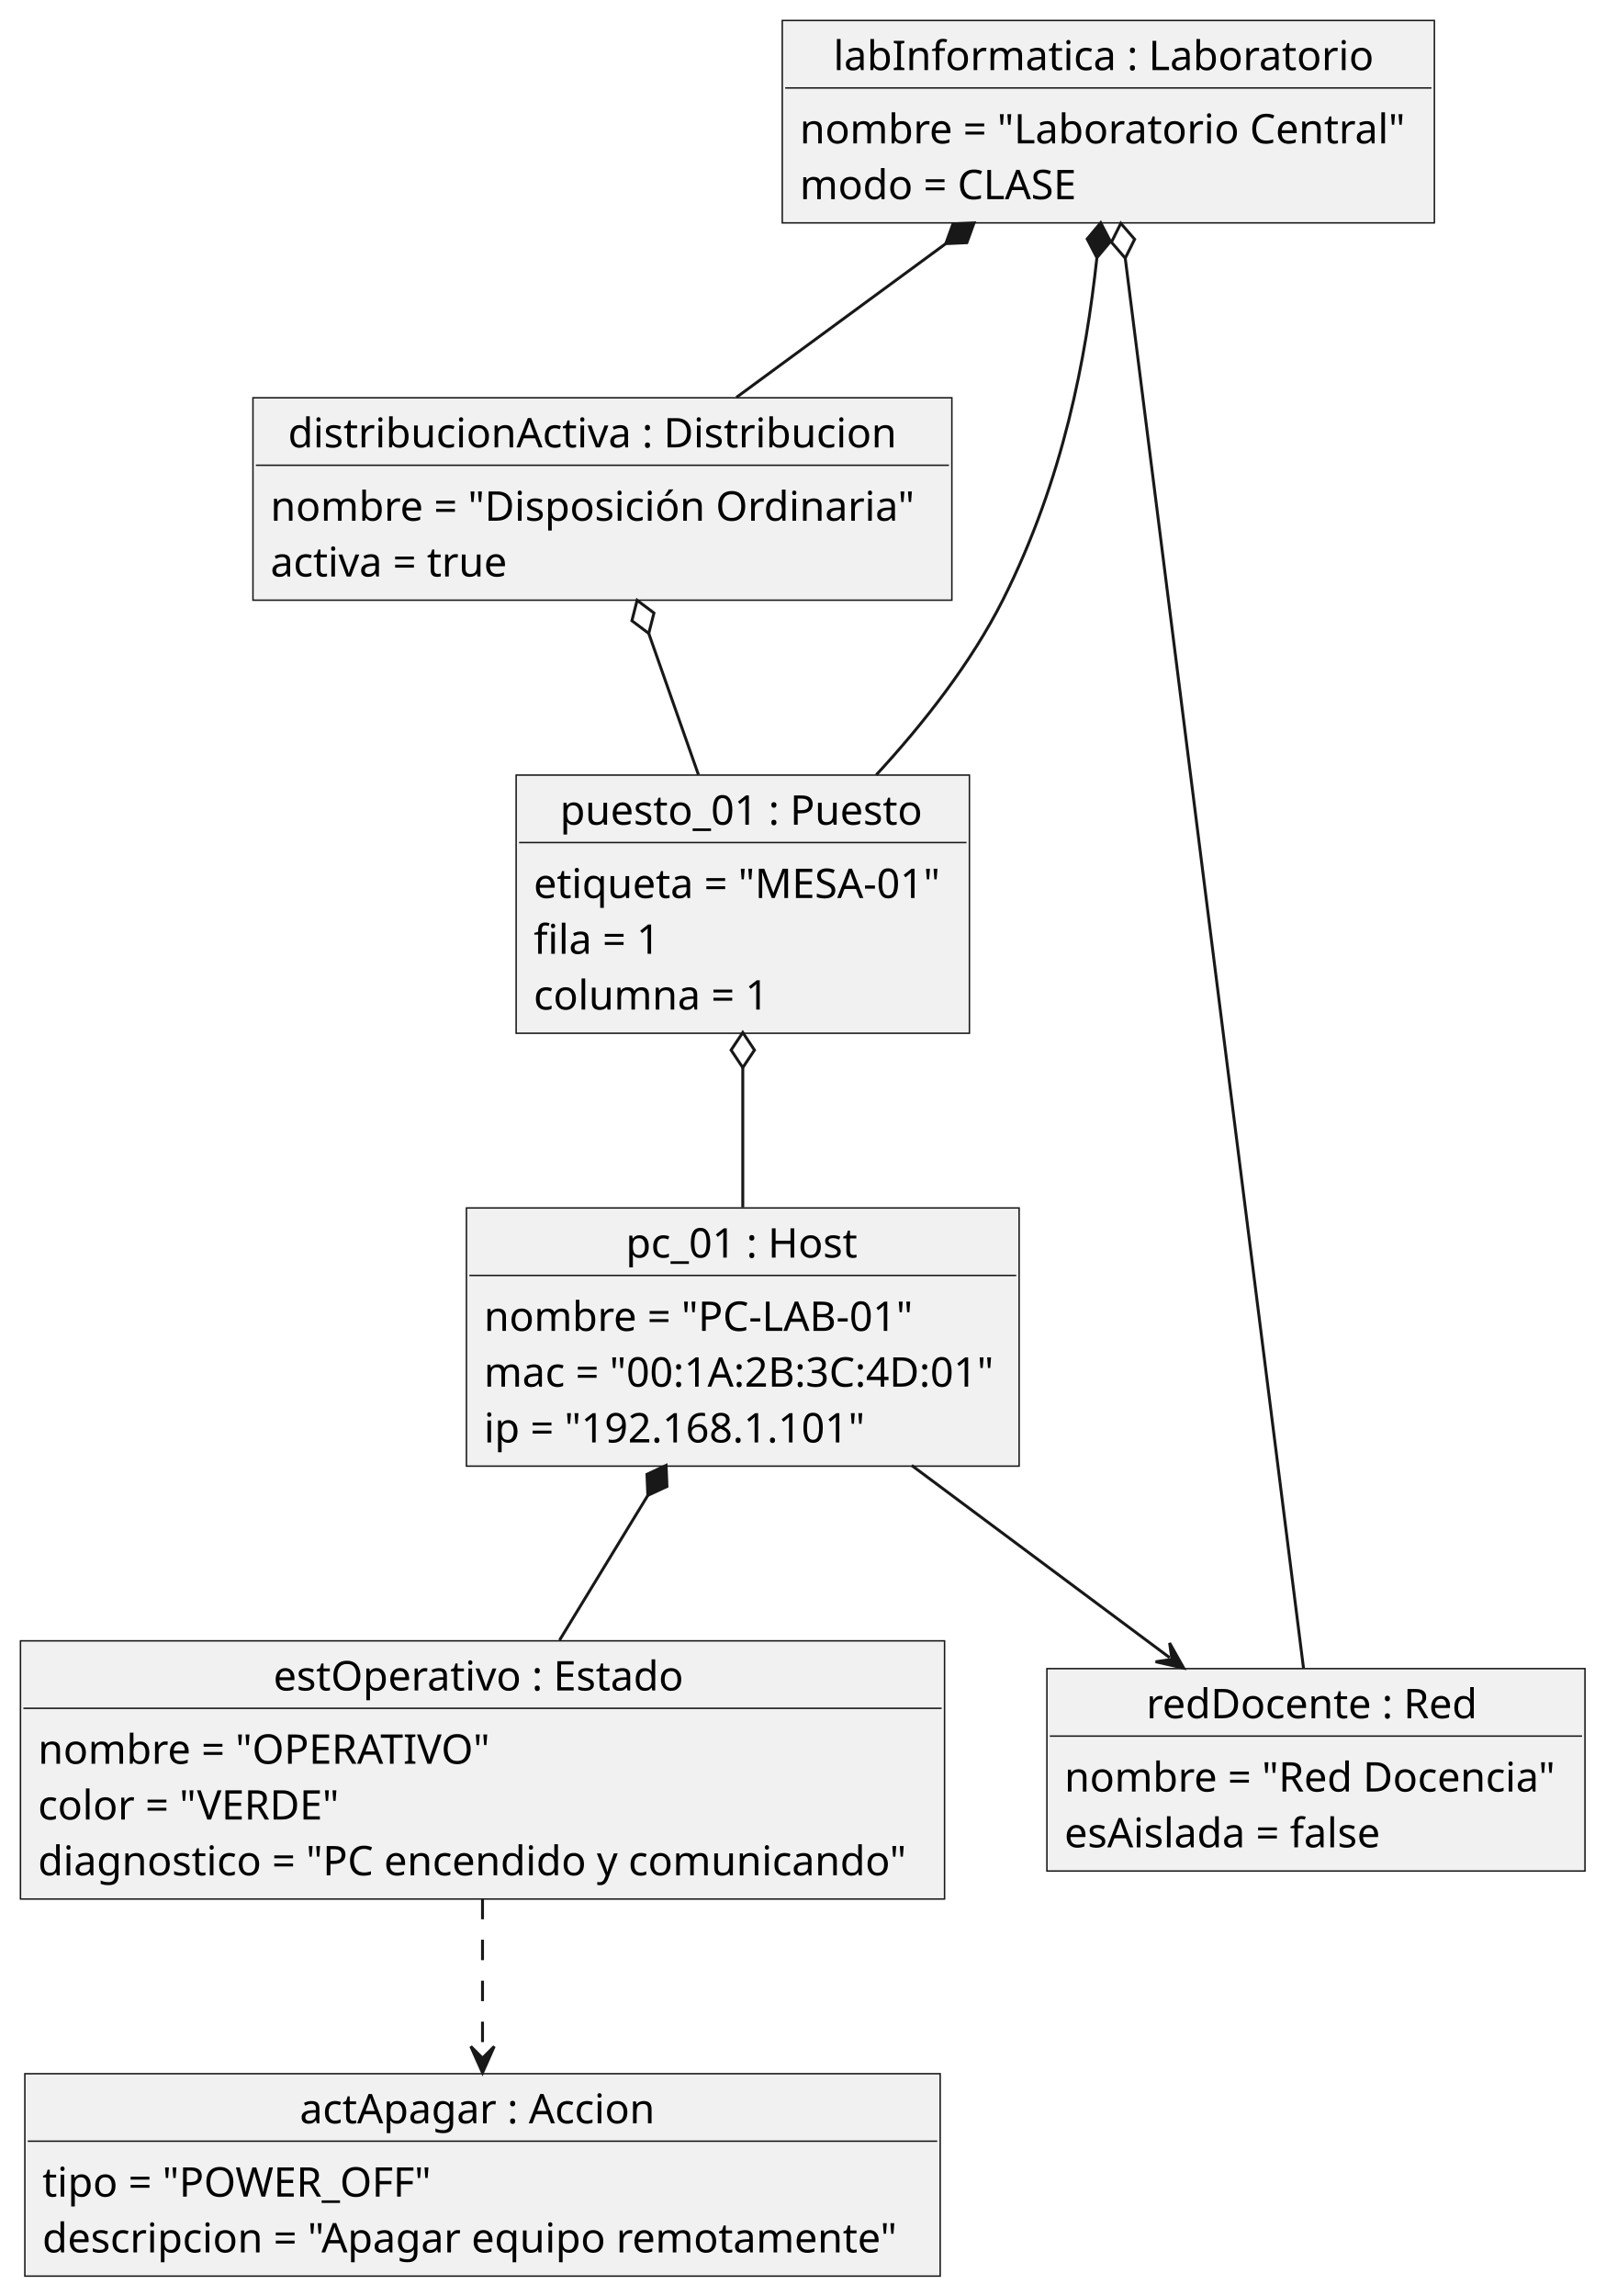
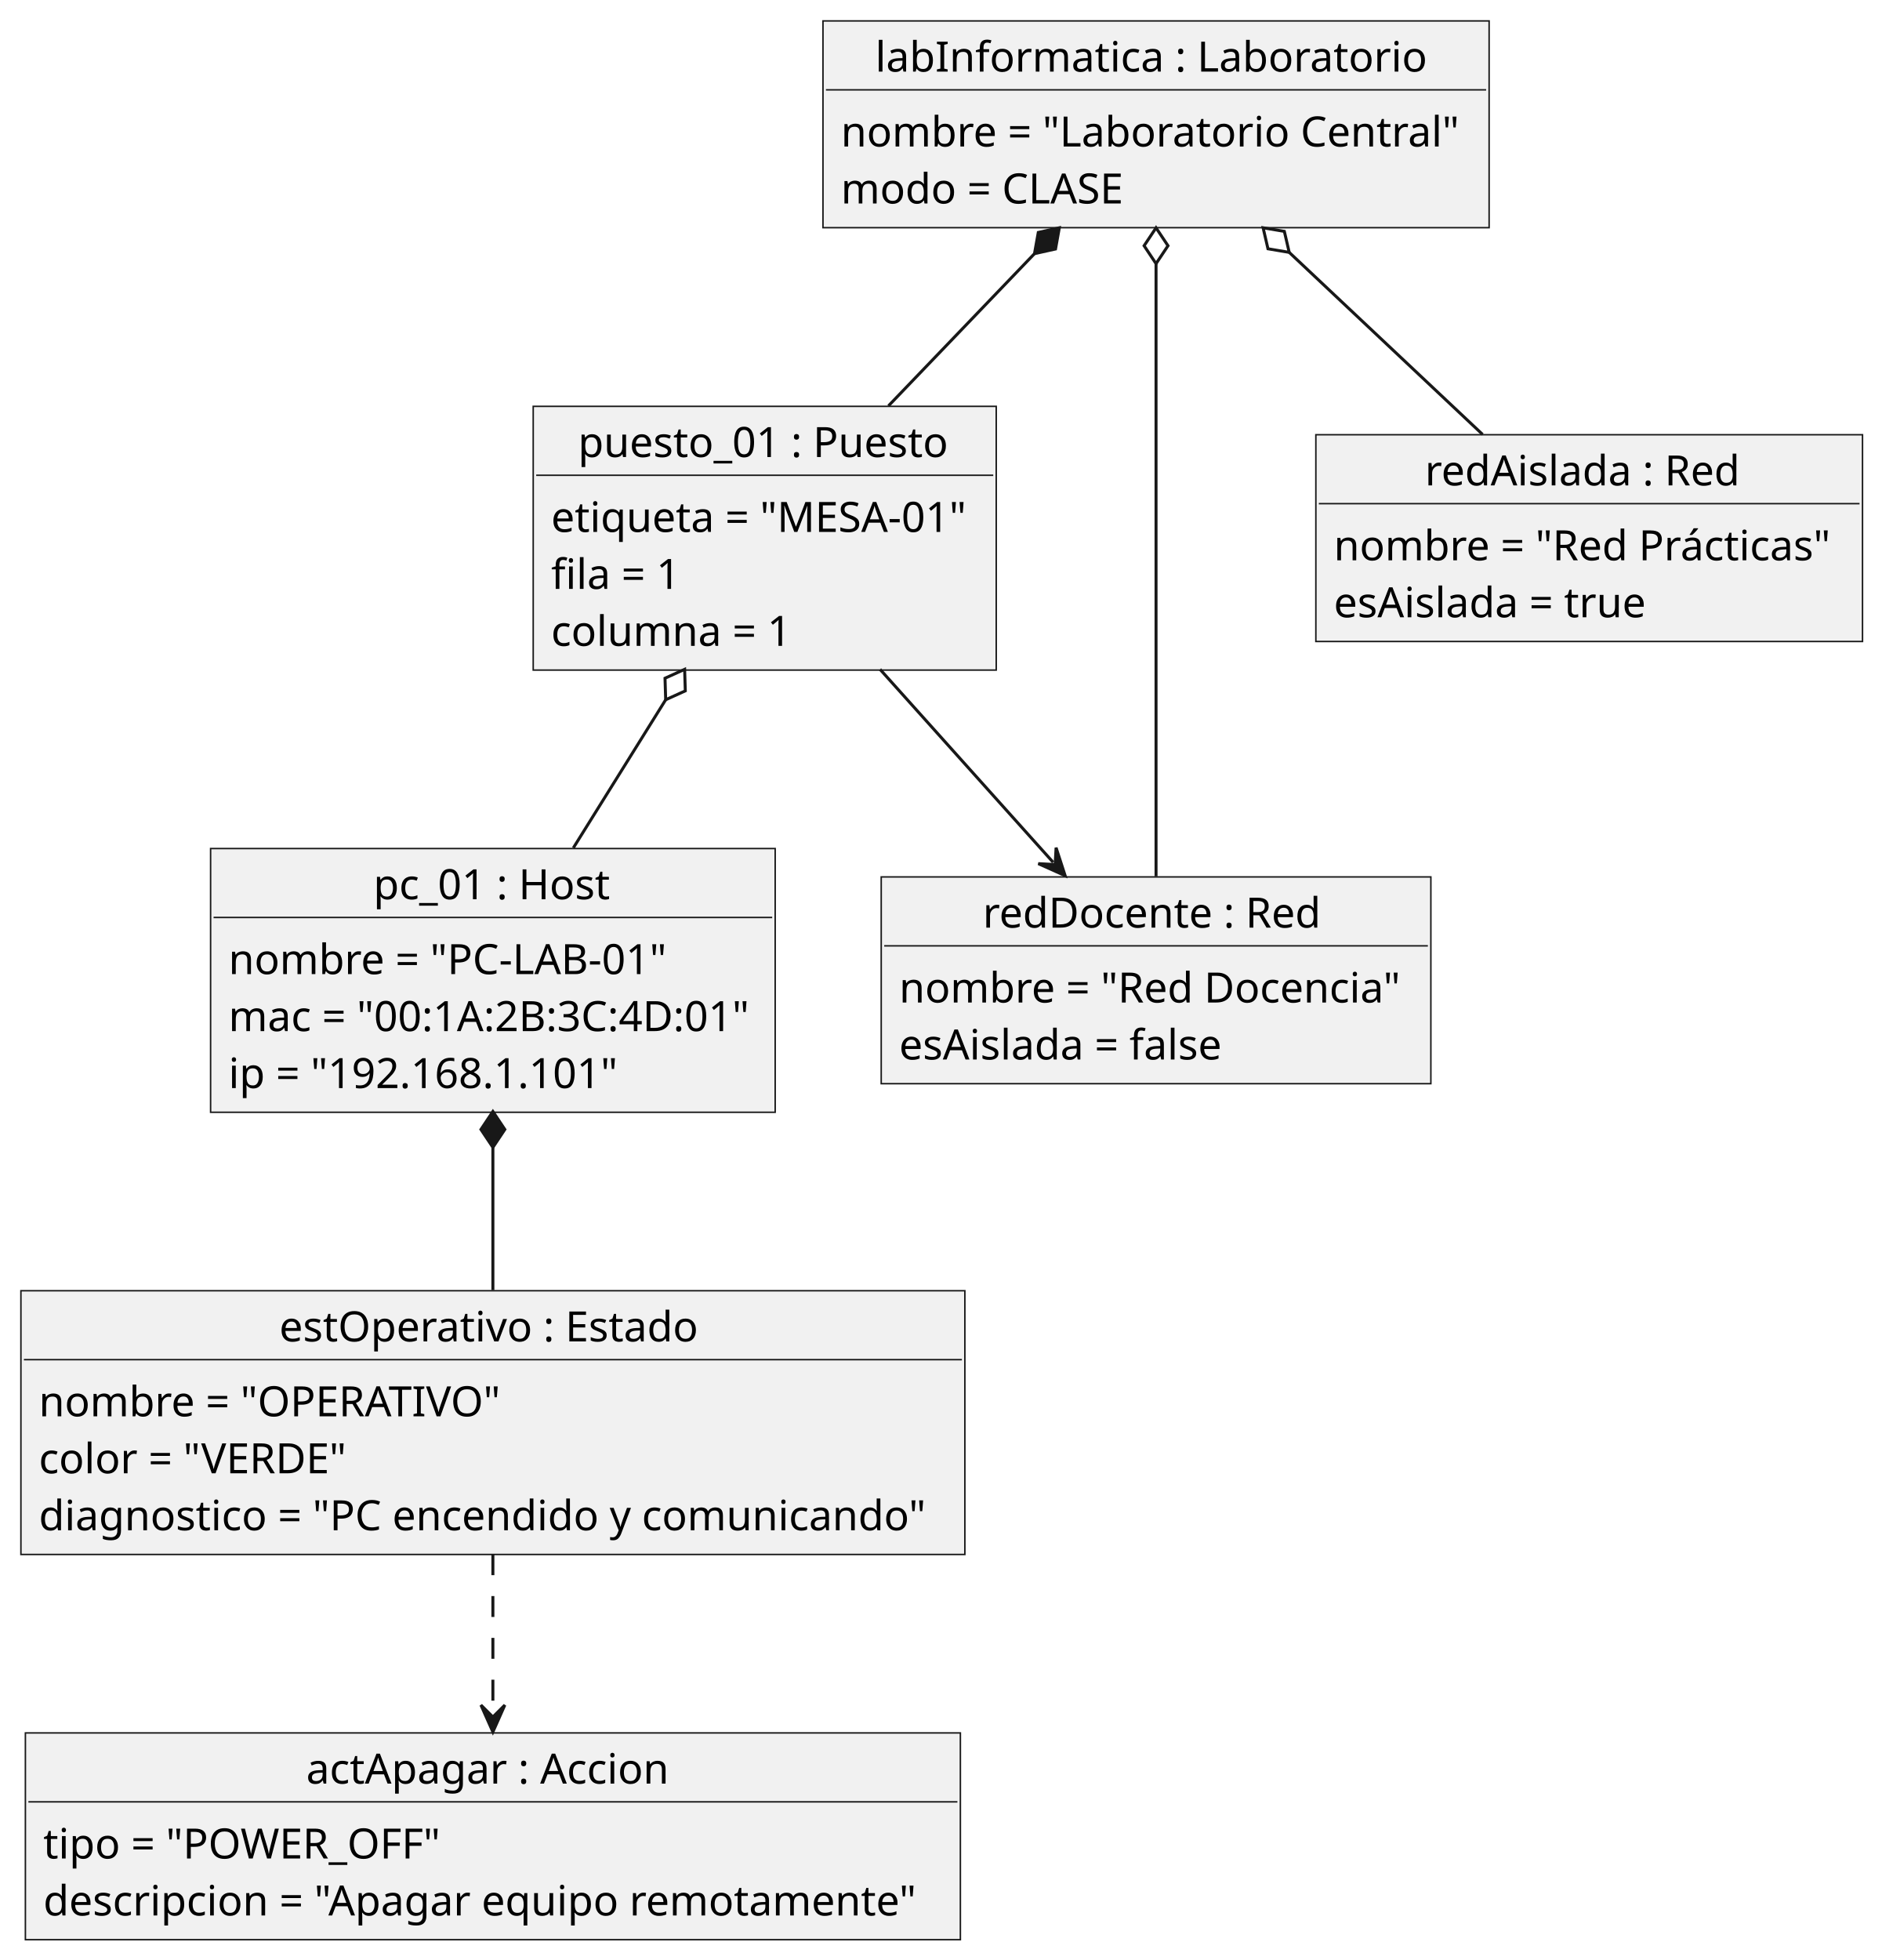
- <svg xmlns="http://www.w3.org/2000/svg" contentStyleType="text/css" height="785px" preserveAspectRatio="none" style="width:549px;height:785px;background:#FFFFFF;" version="1.1" viewBox="0 0 549 785" width="549px" zoomAndPan="magnify">
+ <svg xmlns="http://www.w3.org/2000/svg" contentStyleType="text/css" height="656px" preserveAspectRatio="none" style="width:630px;height:656px;background:#FFFFFF;" version="1.1" viewBox="0 0 630 656" width="630px" zoomAndPan="magnify">
  <defs />
  <g>
    <g id="elem_lab">
-       <rect fill="#F1F1F1" height="69.204" style="stroke:#181818;stroke-width:0.5;" width="223" x="267.5" y="7" />
-       <text fill="#000000" font-family="sans-serif" font-size="14" lengthAdjust="spacing" textLength="188" x="285" y="23.966">labInformatica : Laboratorio</text>
-       <line style="stroke:#181818;stroke-width:0.5;" x1="268.5" x2="489.5" y1="30.068" y2="30.068" />
-       <text fill="#000000" font-family="sans-serif" font-size="14" lengthAdjust="spacing" textLength="211" x="273.5" y="49.034">nombre = "Laboratorio Central"</text>
-       <text fill="#000000" font-family="sans-serif" font-size="14" lengthAdjust="spacing" textLength="95" x="273.5" y="68.102">modo = CLASE</text>
-     </g>
-     <g id="elem_dist">
-       <rect fill="#F1F1F1" height="69.204" style="stroke:#181818;stroke-width:0.5;" width="239" x="86.5" y="136" />
-       <text fill="#000000" font-family="sans-serif" font-size="14" lengthAdjust="spacing" textLength="215" x="98.5" y="152.966">distribucionActiva : Distribucion</text>
-       <line style="stroke:#181818;stroke-width:0.5;" x1="87.5" x2="324.5" y1="159.068" y2="159.068" />
-       <text fill="#000000" font-family="sans-serif" font-size="14" lengthAdjust="spacing" textLength="227" x="92.5" y="178.034">nombre = "Disposición Ordinaria"</text>
-       <text fill="#000000" font-family="sans-serif" font-size="14" lengthAdjust="spacing" textLength="83" x="92.5" y="197.102">activa = true</text>
+       <rect fill="#F1F1F1" height="69.204" style="stroke:#181818;stroke-width:0.5;" width="223" x="275.5" y="7" />
+       <text fill="#000000" font-family="sans-serif" font-size="14" lengthAdjust="spacing" textLength="188" x="293" y="23.966">labInformatica : Laboratorio</text>
+       <line style="stroke:#181818;stroke-width:0.5;" x1="276.5" x2="497.5" y1="30.068" y2="30.068" />
+       <text fill="#000000" font-family="sans-serif" font-size="14" lengthAdjust="spacing" textLength="211" x="281.5" y="49.034">nombre = "Laboratorio Central"</text>
+       <text fill="#000000" font-family="sans-serif" font-size="14" lengthAdjust="spacing" textLength="95" x="281.5" y="68.102">modo = CLASE</text>
    </g>
    <g id="elem_puesto">
-       <rect fill="#F1F1F1" height="88.272" style="stroke:#181818;stroke-width:0.5;" width="155" x="176.5" y="265" />
-       <text fill="#000000" font-family="sans-serif" font-size="14" lengthAdjust="spacing" textLength="125" x="191.5" y="281.966">puesto_01 : Puesto</text>
-       <line style="stroke:#181818;stroke-width:0.5;" x1="177.5" x2="330.5" y1="288.068" y2="288.068" />
-       <text fill="#000000" font-family="sans-serif" font-size="14" lengthAdjust="spacing" textLength="143" x="182.5" y="307.034">etiqueta = "MESA-01"</text>
-       <text fill="#000000" font-family="sans-serif" font-size="14" lengthAdjust="spacing" textLength="45" x="182.5" y="326.102">fila = 1</text>
-       <text fill="#000000" font-family="sans-serif" font-size="14" lengthAdjust="spacing" textLength="82" x="182.5" y="345.17">columna = 1</text>
+       <rect fill="#F1F1F1" height="88.272" style="stroke:#181818;stroke-width:0.5;" width="155" x="178.5" y="136" />
+       <text fill="#000000" font-family="sans-serif" font-size="14" lengthAdjust="spacing" textLength="125" x="193.5" y="152.966">puesto_01 : Puesto</text>
+       <line style="stroke:#181818;stroke-width:0.5;" x1="179.5" x2="332.5" y1="159.068" y2="159.068" />
+       <text fill="#000000" font-family="sans-serif" font-size="14" lengthAdjust="spacing" textLength="143" x="184.5" y="178.034">etiqueta = "MESA-01"</text>
+       <text fill="#000000" font-family="sans-serif" font-size="14" lengthAdjust="spacing" textLength="45" x="184.5" y="197.102">fila = 1</text>
+       <text fill="#000000" font-family="sans-serif" font-size="14" lengthAdjust="spacing" textLength="82" x="184.5" y="216.17">columna = 1</text>
    </g>
    <g id="elem_host">
-       <rect fill="#F1F1F1" height="88.272" style="stroke:#181818;stroke-width:0.5;" width="189" x="159.5" y="413" />
-       <text fill="#000000" font-family="sans-serif" font-size="14" lengthAdjust="spacing" textLength="80" x="214" y="429.966">pc_01 : Host</text>
-       <line style="stroke:#181818;stroke-width:0.5;" x1="160.5" x2="347.5" y1="436.068" y2="436.068" />
-       <text fill="#000000" font-family="sans-serif" font-size="14" lengthAdjust="spacing" textLength="149" x="165.5" y="455.034">nombre = "PC-LAB-01"</text>
-       <text fill="#000000" font-family="sans-serif" font-size="14" lengthAdjust="spacing" textLength="177" x="165.5" y="474.102">mac = "00:1A:2B:3C:4D:01"</text>
-       <text fill="#000000" font-family="sans-serif" font-size="14" lengthAdjust="spacing" textLength="133" x="165.5" y="493.17">ip = "192.168.1.101"</text>
+       <rect fill="#F1F1F1" height="88.272" style="stroke:#181818;stroke-width:0.5;" width="189" x="70.5" y="284" />
+       <text fill="#000000" font-family="sans-serif" font-size="14" lengthAdjust="spacing" textLength="80" x="125" y="300.966">pc_01 : Host</text>
+       <line style="stroke:#181818;stroke-width:0.5;" x1="71.5" x2="258.5" y1="307.068" y2="307.068" />
+       <text fill="#000000" font-family="sans-serif" font-size="14" lengthAdjust="spacing" textLength="149" x="76.5" y="326.034">nombre = "PC-LAB-01"</text>
+       <text fill="#000000" font-family="sans-serif" font-size="14" lengthAdjust="spacing" textLength="177" x="76.5" y="345.102">mac = "00:1A:2B:3C:4D:01"</text>
+       <text fill="#000000" font-family="sans-serif" font-size="14" lengthAdjust="spacing" textLength="133" x="76.5" y="364.17">ip = "192.168.1.101"</text>
    </g>
-     <g id="elem_red">
-       <rect fill="#F1F1F1" height="69.204" style="stroke:#181818;stroke-width:0.5;" width="184" x="358" y="570.5" />
-       <text fill="#000000" font-family="sans-serif" font-size="14" lengthAdjust="spacing" textLength="116" x="392" y="587.466">redDocente : Red</text>
-       <line style="stroke:#181818;stroke-width:0.5;" x1="359" x2="541" y1="593.568" y2="593.568" />
-       <text fill="#000000" font-family="sans-serif" font-size="14" lengthAdjust="spacing" textLength="172" x="364" y="612.534">nombre = "Red Docencia"</text>
-       <text fill="#000000" font-family="sans-serif" font-size="14" lengthAdjust="spacing" textLength="112" x="364" y="631.602">esAislada = false</text>
+     <g id="elem_redDocente">
+       <rect fill="#F1F1F1" height="69.204" style="stroke:#181818;stroke-width:0.5;" width="184" x="295" y="293.5" />
+       <text fill="#000000" font-family="sans-serif" font-size="14" lengthAdjust="spacing" textLength="116" x="329" y="310.466">redDocente : Red</text>
+       <line style="stroke:#181818;stroke-width:0.5;" x1="296" x2="478" y1="316.568" y2="316.568" />
+       <text fill="#000000" font-family="sans-serif" font-size="14" lengthAdjust="spacing" textLength="172" x="301" y="335.534">nombre = "Red Docencia"</text>
+       <text fill="#000000" font-family="sans-serif" font-size="14" lengthAdjust="spacing" textLength="112" x="301" y="354.602">esAislada = false</text>
+     </g>
+     <g id="elem_redAislada">
+       <rect fill="#F1F1F1" height="69.204" style="stroke:#181818;stroke-width:0.5;" width="183" x="440.5" y="145.5" />
+       <text fill="#000000" font-family="sans-serif" font-size="14" lengthAdjust="spacing" textLength="110" x="477" y="162.466">redAislada : Red</text>
+       <line style="stroke:#181818;stroke-width:0.5;" x1="441.5" x2="622.5" y1="168.568" y2="168.568" />
+       <text fill="#000000" font-family="sans-serif" font-size="14" lengthAdjust="spacing" textLength="171" x="446.5" y="187.534">nombre = "Red Prácticas"</text>
+       <text fill="#000000" font-family="sans-serif" font-size="14" lengthAdjust="spacing" textLength="108" x="446.5" y="206.602">esAislada = true</text>
    </g>
    <g id="elem_estado">
-       <rect fill="#F1F1F1" height="88.272" style="stroke:#181818;stroke-width:0.5;" width="316" x="7" y="561" />
-       <text fill="#000000" font-family="sans-serif" font-size="14" lengthAdjust="spacing" textLength="143" x="93.5" y="577.966">estOperativo : Estado</text>
-       <line style="stroke:#181818;stroke-width:0.5;" x1="8" x2="322" y1="584.068" y2="584.068" />
-       <text fill="#000000" font-family="sans-serif" font-size="14" lengthAdjust="spacing" textLength="158" x="13" y="603.034">nombre = "OPERATIVO"</text>
-       <text fill="#000000" font-family="sans-serif" font-size="14" lengthAdjust="spacing" textLength="104" x="13" y="622.102">color = "VERDE"</text>
-       <text fill="#000000" font-family="sans-serif" font-size="14" lengthAdjust="spacing" textLength="304" x="13" y="641.17">diagnostico = "PC encendido y comunicando"</text>
+       <rect fill="#F1F1F1" height="88.272" style="stroke:#181818;stroke-width:0.5;" width="316" x="7" y="432" />
+       <text fill="#000000" font-family="sans-serif" font-size="14" lengthAdjust="spacing" textLength="143" x="93.5" y="448.966">estOperativo : Estado</text>
+       <line style="stroke:#181818;stroke-width:0.5;" x1="8" x2="322" y1="455.068" y2="455.068" />
+       <text fill="#000000" font-family="sans-serif" font-size="14" lengthAdjust="spacing" textLength="158" x="13" y="474.034">nombre = "OPERATIVO"</text>
+       <text fill="#000000" font-family="sans-serif" font-size="14" lengthAdjust="spacing" textLength="104" x="13" y="493.102">color = "VERDE"</text>
+       <text fill="#000000" font-family="sans-serif" font-size="14" lengthAdjust="spacing" textLength="304" x="13" y="512.17">diagnostico = "PC encendido y comunicando"</text>
    </g>
    <g id="elem_accion">
-       <rect fill="#F1F1F1" height="69.204" style="stroke:#181818;stroke-width:0.5;" width="313" x="8.5" y="709" />
-       <text fill="#000000" font-family="sans-serif" font-size="14" lengthAdjust="spacing" textLength="125" x="102.5" y="725.966">actApagar : Accion</text>
-       <line style="stroke:#181818;stroke-width:0.5;" x1="9.5" x2="320.5" y1="732.068" y2="732.068" />
-       <text fill="#000000" font-family="sans-serif" font-size="14" lengthAdjust="spacing" textLength="134" x="14.5" y="751.034">tipo = "POWER_OFF"</text>
-       <text fill="#000000" font-family="sans-serif" font-size="14" lengthAdjust="spacing" textLength="301" x="14.5" y="770.102">descripcion = "Apagar equipo remotamente"</text>
-     </g>
-     <g id="link_lab_red">
-       <path codeLine="40" d="M384.786,88.265 C397.456,188.445 433.14,470.68 445.76,570.45 " fill="none" id="lab-backto-red" style="stroke:#181818;stroke-width:1.0;" />
-       <polygon fill="none" points="383.28,76.36,380.064,82.814,384.786,88.265,388.001,81.811,383.28,76.36" style="stroke:#181818;stroke-width:1.0;" />
-     </g>
-     <g id="link_lab_dist">
-       <path codeLine="41" d="M323.418,83.303 C298.298,101.754 276.93,117.43 251.82,135.86 " fill="none" id="lab-backto-dist" style="stroke:#181818;stroke-width:1.0;" />
-       <polygon fill="#181818" points="333.09,76.2,325.886,76.528,323.418,83.303,330.622,82.976,333.09,76.2" style="stroke:#181818;stroke-width:1.0;" />
+       <rect fill="#F1F1F1" height="69.204" style="stroke:#181818;stroke-width:0.5;" width="313" x="8.5" y="580" />
+       <text fill="#000000" font-family="sans-serif" font-size="14" lengthAdjust="spacing" textLength="125" x="102.5" y="596.966">actApagar : Accion</text>
+       <line style="stroke:#181818;stroke-width:0.5;" x1="9.5" x2="320.5" y1="603.068" y2="603.068" />
+       <text fill="#000000" font-family="sans-serif" font-size="14" lengthAdjust="spacing" textLength="134" x="14.5" y="622.034">tipo = "POWER_OFF"</text>
+       <text fill="#000000" font-family="sans-serif" font-size="14" lengthAdjust="spacing" textLength="301" x="14.5" y="641.102">descripcion = "Apagar equipo remotamente"</text>
    </g>
    <g id="link_lab_puesto">
-       <path codeLine="42" d="M375.096,88.099 C371.376,122.129 363.81,163.55 343,205 C332.08,226.75 315.54,247.68 299.67,264.91 " fill="none" id="lab-backto-puesto" style="stroke:#181818;stroke-width:1.0;" />
-       <polygon fill="#181818" points="376.4,76.17,371.772,81.7,375.096,88.099,379.724,82.569,376.4,76.17" style="stroke:#181818;stroke-width:1.0;" />
+       <path codeLine="40" d="M346.31,84.897 C329.03,102.897 315.9,116.59 297.42,135.84 " fill="none" id="lab-backto-puesto" style="stroke:#181818;stroke-width:1.0;" />
+       <polygon fill="#181818" points="354.62,76.24,347.579,77.798,346.31,84.897,353.35,83.338,354.62,76.24" style="stroke:#181818;stroke-width:1.0;" />
    </g>
-     <g id="link_dist_puesto">
-       <path codeLine="44" d="M221.845,216.562 C228.165,234.562 232.05,245.59 238.82,264.84 " fill="none" id="dist-backto-puesto" style="stroke:#181818;stroke-width:1.0;" />
-       <polygon fill="none" points="217.87,205.24,216.084,212.226,221.845,216.562,223.632,209.576,217.87,205.24" style="stroke:#181818;stroke-width:1.0;" />
+     <g id="link_lab_redDocente">
+       <path codeLine="41" d="M387,88.25 C387,143.01 387,238.56 387,293.29 " fill="none" id="lab-backto-redDocente" style="stroke:#181818;stroke-width:1.0;" />
+       <polygon fill="none" points="387,76.25,383,82.25,387,88.25,391,82.25,387,76.25" style="stroke:#181818;stroke-width:1.0;" />
+     </g>
+     <g id="link_lab_redAislada">
+       <path codeLine="42" d="M431.577,84.466 C453.967,105.546 473.96,124.36 496.32,145.41 " fill="none" id="lab-backto-redAislada" style="stroke:#181818;stroke-width:1.0;" />
+       <polygon fill="none" points="422.84,76.24,424.467,83.265,431.577,84.466,429.95,77.441,422.84,76.24" style="stroke:#181818;stroke-width:1.0;" />
    </g>
    <g id="link_puesto_host">
-       <path codeLine="46" d="M254,365.02 C254,383.86 254,393.92 254,412.79 " fill="none" id="puesto-backto-host" style="stroke:#181818;stroke-width:1.0;" />
-       <polygon fill="none" points="254,353.02,250,359.02,254,365.02,258,359.02,254,353.02" style="stroke:#181818;stroke-width:1.0;" />
+       <path codeLine="44" d="M222.844,234.204 C211.104,253.044 203.69,264.92 191.93,283.79 " fill="none" id="puesto-backto-host" style="stroke:#181818;stroke-width:1.0;" />
+       <polygon fill="none" points="229.19,224.02,222.622,226.997,222.844,234.204,229.412,231.228,229.19,224.02" style="stroke:#181818;stroke-width:1.0;" />
    </g>
-     <g id="link_host_red">
-       <path codeLine="47" d="M311.75,501.02 C341.44,523.14 372.298,546.126 399.968,566.736 " fill="none" id="host-to-red" style="stroke:#181818;stroke-width:1.0;" />
-       <polygon fill="#181818" points="404.78,570.32,399.952,561.736,400.77,567.333,395.173,568.152,404.78,570.32" style="stroke:#181818;stroke-width:1.0;" />
+     <g id="link_puesto_redDocente">
+       <path codeLine="45" d="M294.6,224.02 C314.37,246.05 334.092,268.035 352.562,288.615 " fill="none" id="puesto-to-redDocente" style="stroke:#181818;stroke-width:1.0;" />
+       <polygon fill="#181818" points="356.57,293.08,353.536,283.71,353.23,289.359,347.582,289.054,356.57,293.08" style="stroke:#181818;stroke-width:1.0;" />
    </g>
    <g id="link_host_estado">
-       <path codeLine="49" d="M221.532,511.265 C210.042,530.105 202.84,541.92 191.34,560.79 " fill="none" id="host-backto-estado" style="stroke:#181818;stroke-width:1.0;" />
-       <polygon fill="#181818" points="227.78,501.02,221.241,504.06,221.532,511.265,228.071,508.225,227.78,501.02" style="stroke:#181818;stroke-width:1.0;" />
+       <path codeLine="47" d="M165,384.02 C165,402.86 165,412.92 165,431.79 " fill="none" id="host-backto-estado" style="stroke:#181818;stroke-width:1.0;" />
+       <polygon fill="#181818" points="165,372.02,161,378.02,165,384.02,169,378.02,165,372.02" style="stroke:#181818;stroke-width:1.0;" />
    </g>
    <g id="link_estado_accion">
-       <path codeLine="50" d="M165,649.19 C165,668.4 165,684.69 165,702.67 " fill="none" id="estado-to-accion" style="stroke:#181818;stroke-width:1.0;stroke-dasharray:7.0,7.0;" />
-       <polygon fill="#181818" points="165,708.67,169,699.67,165,703.67,161,699.67,165,708.67" style="stroke:#181818;stroke-width:1.0;" />
+       <path codeLine="48" d="M165,520.19 C165,539.4 165,555.69 165,573.67 " fill="none" id="estado-to-accion" style="stroke:#181818;stroke-width:1.0;stroke-dasharray:7.0,7.0;" />
+       <polygon fill="#181818" points="165,579.67,169,570.67,165,574.67,161,570.67,165,579.67" style="stroke:#181818;stroke-width:1.0;" />
    </g>
  </g>
</svg>
